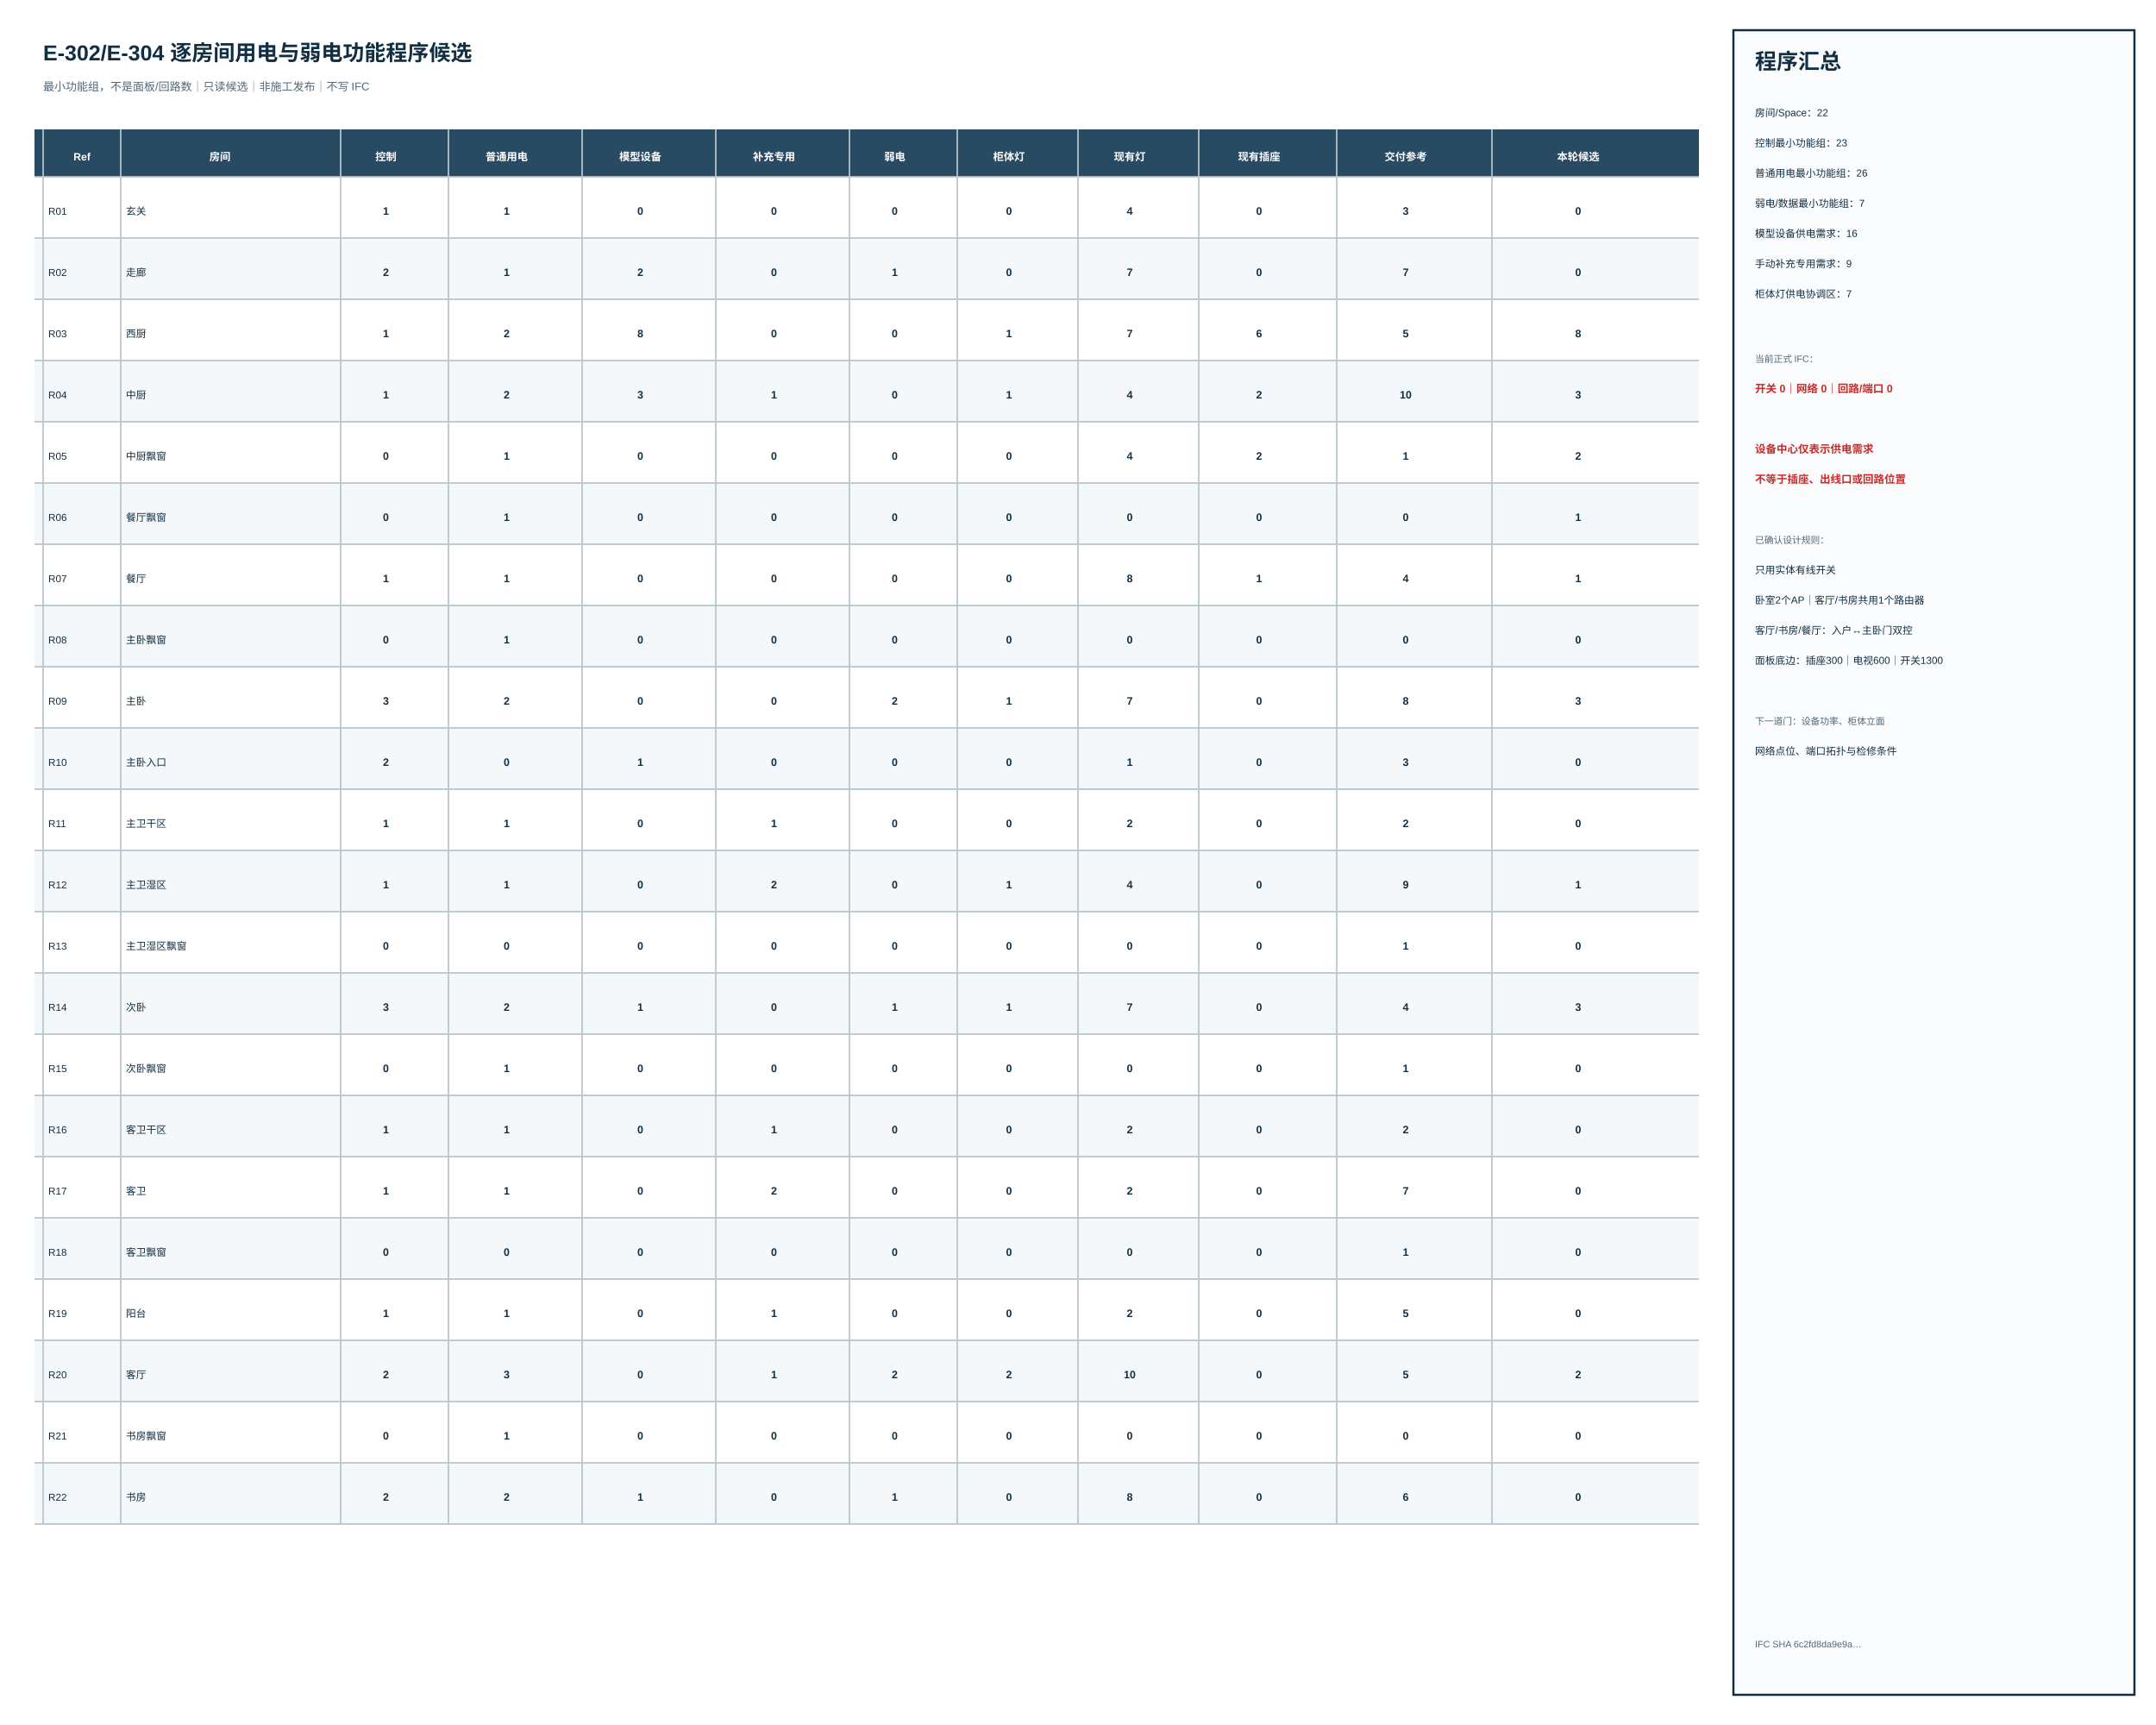
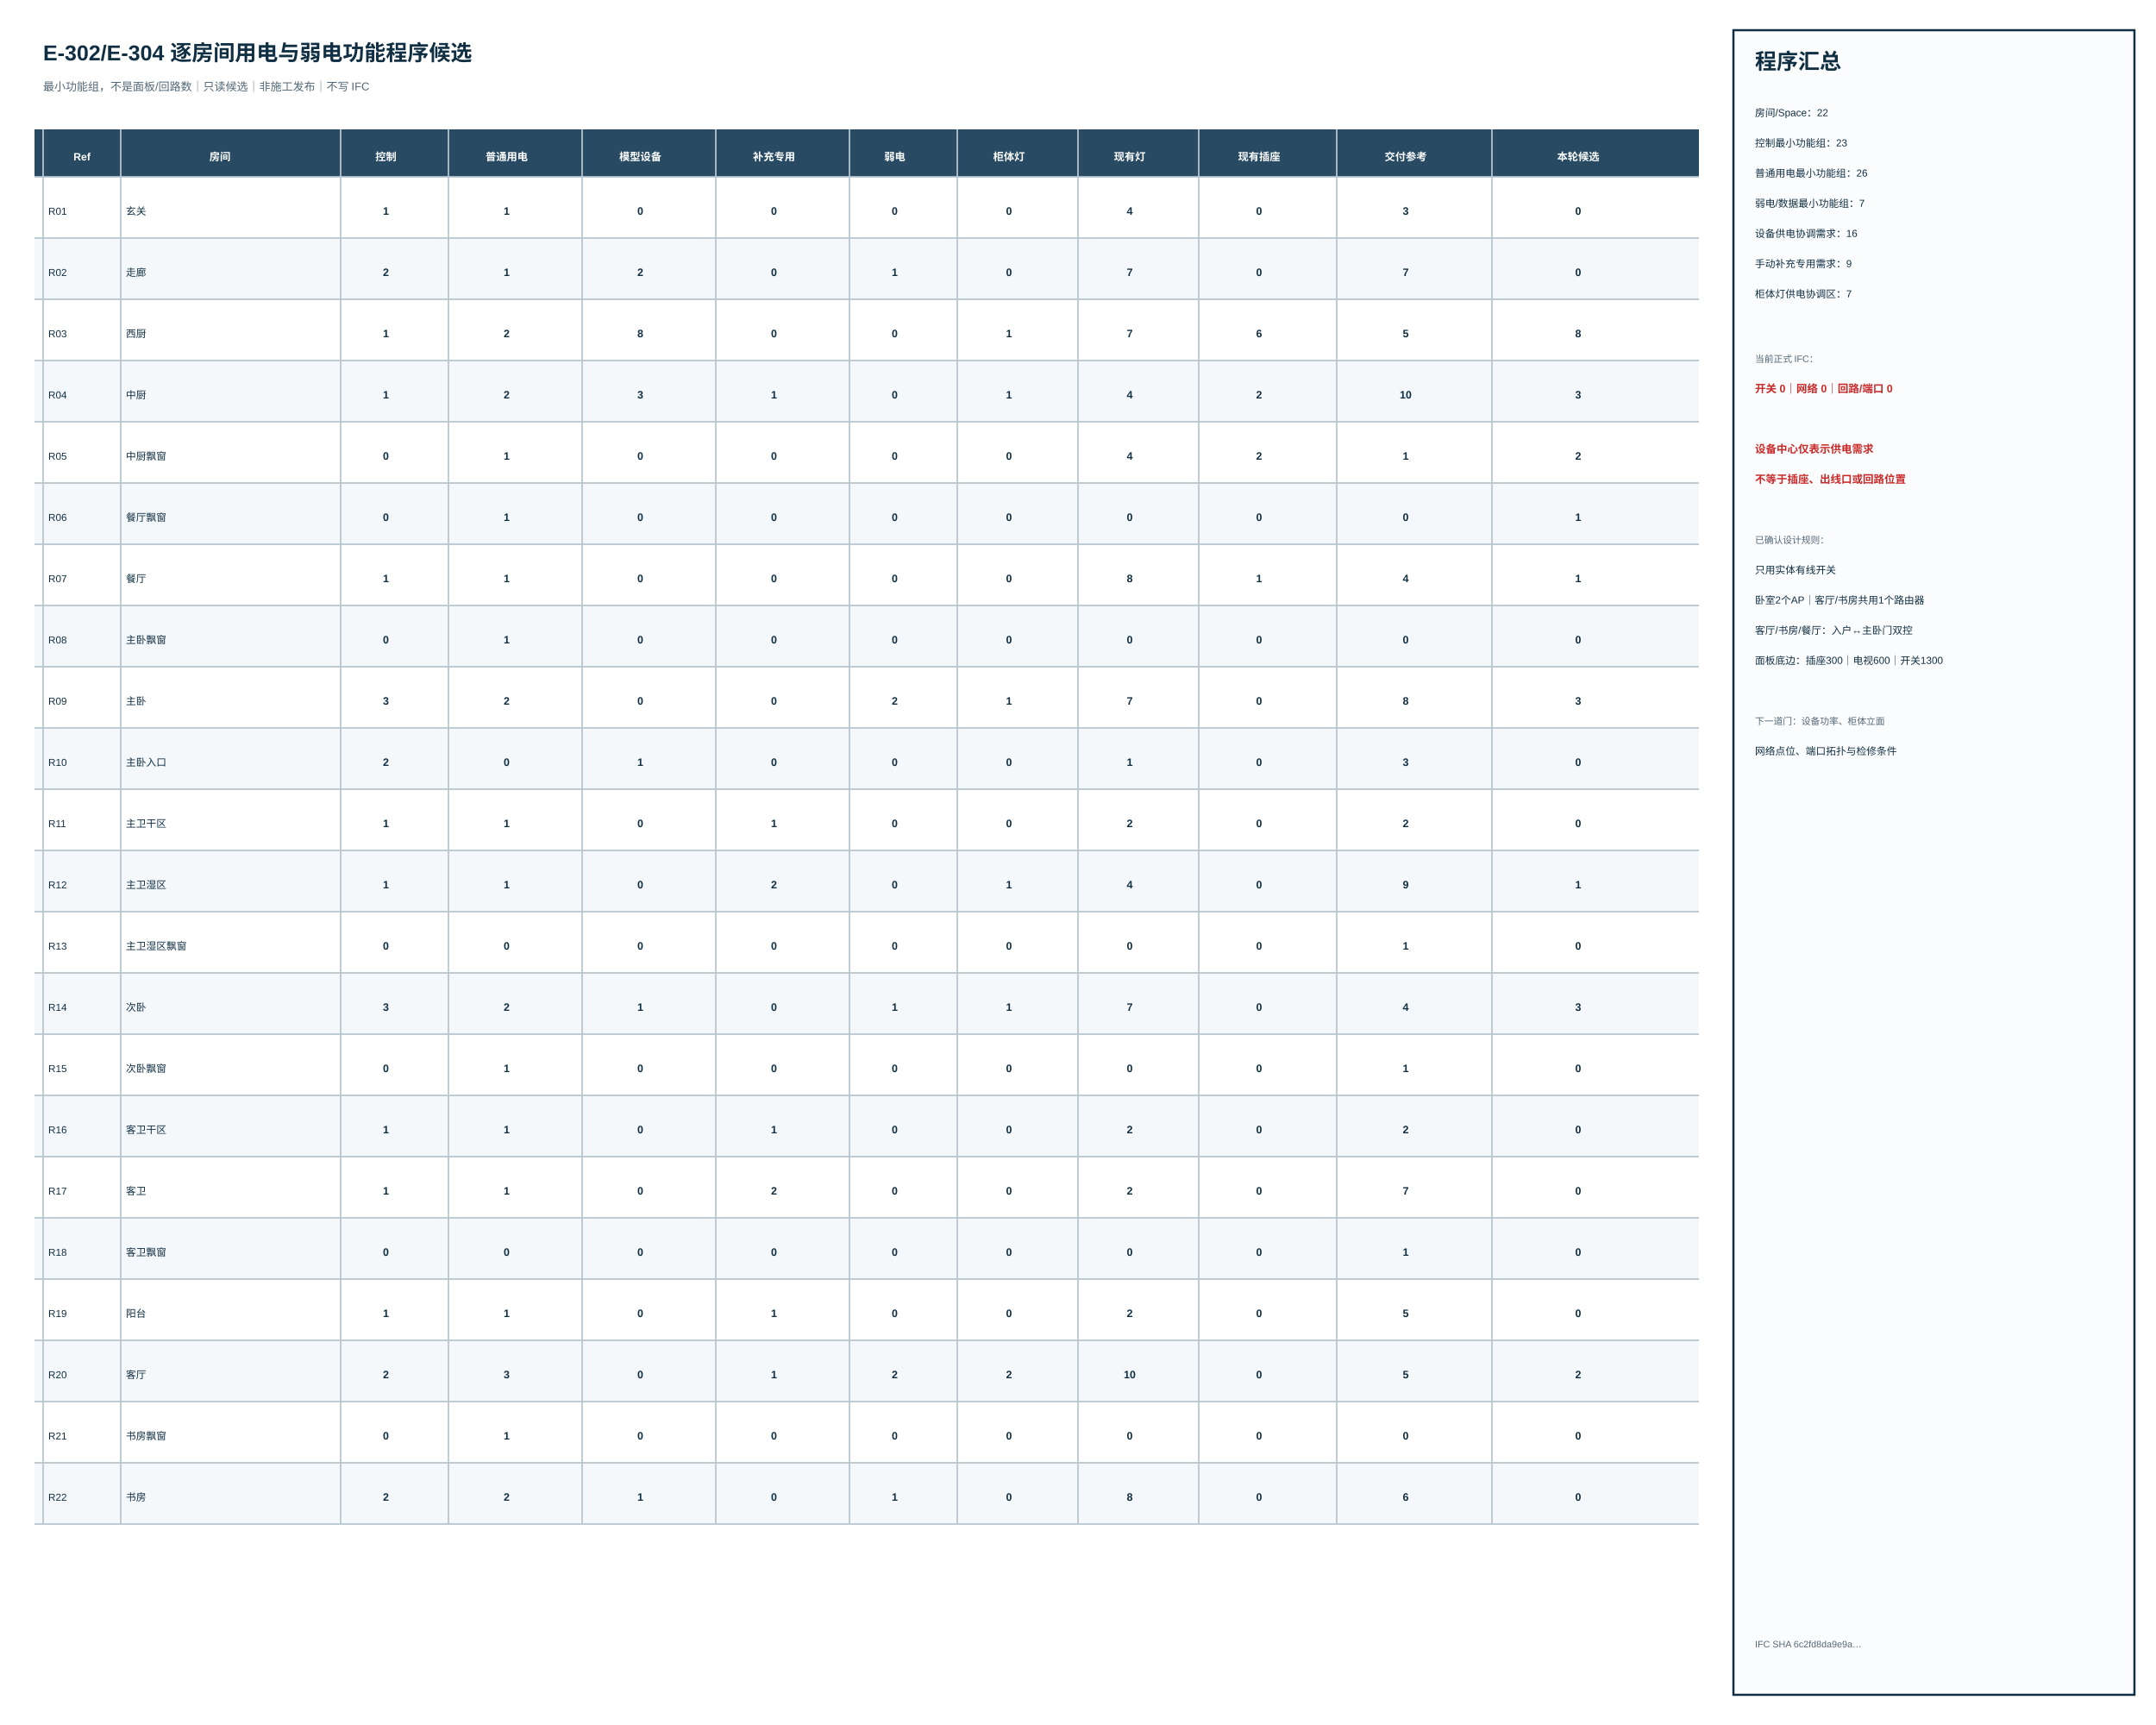
<svg xmlns="http://www.w3.org/2000/svg" width="500mm" height="400mm" viewBox="0 0 500 400">
  <style>@page{size:500mm 400mm;margin:0}text{font-family:Arial,"Noto Sans CJK SC",sans-serif}.title{font-size:5px;font-weight:700;fill:#102f43}.subtitle{font-size:2.6px;fill:#526777}.head{font-size:2.45px;font-weight:700;fill:#fff}.cell{font-size:2.35px;fill:#102f43}.num{font-size:2.5px;font-weight:700;fill:#102f43}.warn{font-size:2.5px;font-weight:700;fill:#c92a2a}.small{font-size:2.15px;fill:#526777}.grid{stroke:#b7c5ce;stroke-width:.35}.rowalt{fill:#f5f8fa}.header{fill:#284b63}.panel{fill:#fbfcfd;stroke:#102f43;stroke-width:.5}</style>
  <rect width="500" height="400" fill="#fff" />
  <text class="title" x="10.00" y="14.00" text-anchor="start">E-302/E-304 逐房间用电与弱电功能程序候选</text>
  <text class="subtitle" x="10.00" y="21.00" text-anchor="start">最小功能组，不是面板/回路数｜只读候选｜非施工发布｜不写 IFC</text>
  <rect class="header" x="8" y="30" width="386" height="11" />
  <text class="head" x="19.00" y="37.20" text-anchor="middle">Ref</text>
  <text class="head" x="51.00" y="37.20" text-anchor="middle">房间</text>
  <text class="head" x="89.50" y="37.20" text-anchor="middle">控制</text>
  <text class="head" x="117.50" y="37.20" text-anchor="middle">普通用电</text>
  <text class="head" x="148.50" y="37.20" text-anchor="middle">模型设备</text>
  <text class="head" x="179.50" y="37.20" text-anchor="middle">补充专用</text>
  <text class="head" x="207.50" y="37.20" text-anchor="middle">弱电</text>
  <text class="head" x="234.00" y="37.20" text-anchor="middle">柜体灯</text>
  <text class="head" x="262.00" y="37.20" text-anchor="middle">现有灯</text>
  <text class="head" x="292.00" y="37.20" text-anchor="middle">现有插座</text>
  <text class="head" x="326.00" y="37.20" text-anchor="middle">交付参考</text>
  <text class="head" x="366.00" y="37.20" text-anchor="middle">本轮候选</text>
  <line class="grid" x1="8" y1="41.00" x2="394" y2="41.00" />
  <text class="cell" x="11.20" y="49.80" text-anchor="start">R01</text>
  <text class="cell" x="29.20" y="49.80" text-anchor="start">玄关</text>
  <text class="num" x="89.50" y="49.80" text-anchor="middle">1</text>
  <text class="num" x="117.50" y="49.80" text-anchor="middle">1</text>
  <text class="num" x="148.50" y="49.80" text-anchor="middle">0</text>
  <text class="num" x="179.50" y="49.80" text-anchor="middle">0</text>
  <text class="num" x="207.50" y="49.80" text-anchor="middle">0</text>
  <text class="num" x="234.00" y="49.80" text-anchor="middle">0</text>
  <text class="num" x="262.00" y="49.80" text-anchor="middle">4</text>
  <text class="num" x="292.00" y="49.80" text-anchor="middle">0</text>
  <text class="num" x="326.00" y="49.80" text-anchor="middle">3</text>
  <text class="num" x="366.00" y="49.80" text-anchor="middle">0</text>
  <rect class="rowalt" x="8" y="55.20" width="386" height="14.20" />
  <line class="grid" x1="8" y1="55.20" x2="394" y2="55.20" />
  <text class="cell" x="11.20" y="64.00" text-anchor="start">R02</text>
  <text class="cell" x="29.20" y="64.00" text-anchor="start">走廊</text>
  <text class="num" x="89.50" y="64.00" text-anchor="middle">2</text>
  <text class="num" x="117.50" y="64.00" text-anchor="middle">1</text>
  <text class="num" x="148.50" y="64.00" text-anchor="middle">2</text>
  <text class="num" x="179.50" y="64.00" text-anchor="middle">0</text>
  <text class="num" x="207.50" y="64.00" text-anchor="middle">1</text>
  <text class="num" x="234.00" y="64.00" text-anchor="middle">0</text>
  <text class="num" x="262.00" y="64.00" text-anchor="middle">7</text>
  <text class="num" x="292.00" y="64.00" text-anchor="middle">0</text>
  <text class="num" x="326.00" y="64.00" text-anchor="middle">7</text>
  <text class="num" x="366.00" y="64.00" text-anchor="middle">0</text>
  <line class="grid" x1="8" y1="69.40" x2="394" y2="69.40" />
  <text class="cell" x="11.20" y="78.20" text-anchor="start">R03</text>
  <text class="cell" x="29.20" y="78.20" text-anchor="start">西厨</text>
  <text class="num" x="89.50" y="78.20" text-anchor="middle">1</text>
  <text class="num" x="117.50" y="78.20" text-anchor="middle">2</text>
  <text class="num" x="148.50" y="78.20" text-anchor="middle">8</text>
  <text class="num" x="179.50" y="78.20" text-anchor="middle">0</text>
  <text class="num" x="207.50" y="78.20" text-anchor="middle">0</text>
  <text class="num" x="234.00" y="78.20" text-anchor="middle">1</text>
  <text class="num" x="262.00" y="78.20" text-anchor="middle">7</text>
  <text class="num" x="292.00" y="78.20" text-anchor="middle">6</text>
  <text class="num" x="326.00" y="78.20" text-anchor="middle">5</text>
  <text class="num" x="366.00" y="78.20" text-anchor="middle">8</text>
  <rect class="rowalt" x="8" y="83.60" width="386" height="14.20" />
  <line class="grid" x1="8" y1="83.60" x2="394" y2="83.60" />
  <text class="cell" x="11.20" y="92.40" text-anchor="start">R04</text>
  <text class="cell" x="29.20" y="92.40" text-anchor="start">中厨</text>
  <text class="num" x="89.50" y="92.40" text-anchor="middle">1</text>
  <text class="num" x="117.50" y="92.40" text-anchor="middle">2</text>
  <text class="num" x="148.50" y="92.40" text-anchor="middle">3</text>
  <text class="num" x="179.50" y="92.40" text-anchor="middle">1</text>
  <text class="num" x="207.50" y="92.40" text-anchor="middle">0</text>
  <text class="num" x="234.00" y="92.40" text-anchor="middle">1</text>
  <text class="num" x="262.00" y="92.40" text-anchor="middle">4</text>
  <text class="num" x="292.00" y="92.40" text-anchor="middle">2</text>
  <text class="num" x="326.00" y="92.40" text-anchor="middle">10</text>
  <text class="num" x="366.00" y="92.40" text-anchor="middle">3</text>
  <line class="grid" x1="8" y1="97.80" x2="394" y2="97.80" />
  <text class="cell" x="11.20" y="106.60" text-anchor="start">R05</text>
  <text class="cell" x="29.20" y="106.60" text-anchor="start">中厨飘窗</text>
  <text class="num" x="89.50" y="106.60" text-anchor="middle">0</text>
  <text class="num" x="117.50" y="106.60" text-anchor="middle">1</text>
  <text class="num" x="148.50" y="106.60" text-anchor="middle">0</text>
  <text class="num" x="179.50" y="106.60" text-anchor="middle">0</text>
  <text class="num" x="207.50" y="106.60" text-anchor="middle">0</text>
  <text class="num" x="234.00" y="106.60" text-anchor="middle">0</text>
  <text class="num" x="262.00" y="106.60" text-anchor="middle">4</text>
  <text class="num" x="292.00" y="106.60" text-anchor="middle">2</text>
  <text class="num" x="326.00" y="106.60" text-anchor="middle">1</text>
  <text class="num" x="366.00" y="106.60" text-anchor="middle">2</text>
  <rect class="rowalt" x="8" y="112.00" width="386" height="14.20" />
  <line class="grid" x1="8" y1="112.00" x2="394" y2="112.00" />
  <text class="cell" x="11.20" y="120.80" text-anchor="start">R06</text>
  <text class="cell" x="29.20" y="120.80" text-anchor="start">餐厅飘窗</text>
  <text class="num" x="89.50" y="120.80" text-anchor="middle">0</text>
  <text class="num" x="117.50" y="120.80" text-anchor="middle">1</text>
  <text class="num" x="148.50" y="120.80" text-anchor="middle">0</text>
  <text class="num" x="179.50" y="120.80" text-anchor="middle">0</text>
  <text class="num" x="207.50" y="120.80" text-anchor="middle">0</text>
  <text class="num" x="234.00" y="120.80" text-anchor="middle">0</text>
  <text class="num" x="262.00" y="120.80" text-anchor="middle">0</text>
  <text class="num" x="292.00" y="120.80" text-anchor="middle">0</text>
  <text class="num" x="326.00" y="120.80" text-anchor="middle">0</text>
  <text class="num" x="366.00" y="120.80" text-anchor="middle">1</text>
  <line class="grid" x1="8" y1="126.20" x2="394" y2="126.20" />
  <text class="cell" x="11.20" y="135.00" text-anchor="start">R07</text>
  <text class="cell" x="29.20" y="135.00" text-anchor="start">餐厅</text>
  <text class="num" x="89.50" y="135.00" text-anchor="middle">1</text>
  <text class="num" x="117.50" y="135.00" text-anchor="middle">1</text>
  <text class="num" x="148.50" y="135.00" text-anchor="middle">0</text>
  <text class="num" x="179.50" y="135.00" text-anchor="middle">0</text>
  <text class="num" x="207.50" y="135.00" text-anchor="middle">0</text>
  <text class="num" x="234.00" y="135.00" text-anchor="middle">0</text>
  <text class="num" x="262.00" y="135.00" text-anchor="middle">8</text>
  <text class="num" x="292.00" y="135.00" text-anchor="middle">1</text>
  <text class="num" x="326.00" y="135.00" text-anchor="middle">4</text>
  <text class="num" x="366.00" y="135.00" text-anchor="middle">1</text>
  <rect class="rowalt" x="8" y="140.40" width="386" height="14.20" />
  <line class="grid" x1="8" y1="140.40" x2="394" y2="140.40" />
  <text class="cell" x="11.20" y="149.20" text-anchor="start">R08</text>
  <text class="cell" x="29.20" y="149.20" text-anchor="start">主卧飘窗</text>
  <text class="num" x="89.50" y="149.20" text-anchor="middle">0</text>
  <text class="num" x="117.50" y="149.20" text-anchor="middle">1</text>
  <text class="num" x="148.50" y="149.20" text-anchor="middle">0</text>
  <text class="num" x="179.50" y="149.20" text-anchor="middle">0</text>
  <text class="num" x="207.50" y="149.20" text-anchor="middle">0</text>
  <text class="num" x="234.00" y="149.20" text-anchor="middle">0</text>
  <text class="num" x="262.00" y="149.20" text-anchor="middle">0</text>
  <text class="num" x="292.00" y="149.20" text-anchor="middle">0</text>
  <text class="num" x="326.00" y="149.20" text-anchor="middle">0</text>
  <text class="num" x="366.00" y="149.20" text-anchor="middle">0</text>
  <line class="grid" x1="8" y1="154.60" x2="394" y2="154.60" />
  <text class="cell" x="11.20" y="163.40" text-anchor="start">R09</text>
  <text class="cell" x="29.20" y="163.40" text-anchor="start">主卧</text>
  <text class="num" x="89.50" y="163.40" text-anchor="middle">3</text>
  <text class="num" x="117.50" y="163.40" text-anchor="middle">2</text>
  <text class="num" x="148.50" y="163.40" text-anchor="middle">0</text>
  <text class="num" x="179.50" y="163.40" text-anchor="middle">0</text>
  <text class="num" x="207.50" y="163.40" text-anchor="middle">2</text>
  <text class="num" x="234.00" y="163.40" text-anchor="middle">1</text>
  <text class="num" x="262.00" y="163.40" text-anchor="middle">7</text>
  <text class="num" x="292.00" y="163.40" text-anchor="middle">0</text>
  <text class="num" x="326.00" y="163.40" text-anchor="middle">8</text>
  <text class="num" x="366.00" y="163.40" text-anchor="middle">3</text>
  <rect class="rowalt" x="8" y="168.80" width="386" height="14.20" />
  <line class="grid" x1="8" y1="168.80" x2="394" y2="168.80" />
  <text class="cell" x="11.20" y="177.60" text-anchor="start">R10</text>
  <text class="cell" x="29.20" y="177.60" text-anchor="start">主卧入口</text>
  <text class="num" x="89.50" y="177.60" text-anchor="middle">2</text>
  <text class="num" x="117.50" y="177.60" text-anchor="middle">0</text>
  <text class="num" x="148.50" y="177.60" text-anchor="middle">1</text>
  <text class="num" x="179.50" y="177.60" text-anchor="middle">0</text>
  <text class="num" x="207.50" y="177.60" text-anchor="middle">0</text>
  <text class="num" x="234.00" y="177.60" text-anchor="middle">0</text>
  <text class="num" x="262.00" y="177.60" text-anchor="middle">1</text>
  <text class="num" x="292.00" y="177.60" text-anchor="middle">0</text>
  <text class="num" x="326.00" y="177.60" text-anchor="middle">3</text>
  <text class="num" x="366.00" y="177.60" text-anchor="middle">0</text>
  <line class="grid" x1="8" y1="183.00" x2="394" y2="183.00" />
  <text class="cell" x="11.20" y="191.80" text-anchor="start">R11</text>
  <text class="cell" x="29.20" y="191.80" text-anchor="start">主卫干区</text>
  <text class="num" x="89.50" y="191.80" text-anchor="middle">1</text>
  <text class="num" x="117.50" y="191.80" text-anchor="middle">1</text>
  <text class="num" x="148.50" y="191.80" text-anchor="middle">0</text>
  <text class="num" x="179.50" y="191.80" text-anchor="middle">1</text>
  <text class="num" x="207.50" y="191.80" text-anchor="middle">0</text>
  <text class="num" x="234.00" y="191.80" text-anchor="middle">0</text>
  <text class="num" x="262.00" y="191.80" text-anchor="middle">2</text>
  <text class="num" x="292.00" y="191.80" text-anchor="middle">0</text>
  <text class="num" x="326.00" y="191.80" text-anchor="middle">2</text>
  <text class="num" x="366.00" y="191.80" text-anchor="middle">0</text>
  <rect class="rowalt" x="8" y="197.20" width="386" height="14.20" />
  <line class="grid" x1="8" y1="197.20" x2="394" y2="197.20" />
  <text class="cell" x="11.20" y="206.00" text-anchor="start">R12</text>
  <text class="cell" x="29.20" y="206.00" text-anchor="start">主卫湿区</text>
  <text class="num" x="89.50" y="206.00" text-anchor="middle">1</text>
  <text class="num" x="117.50" y="206.00" text-anchor="middle">1</text>
  <text class="num" x="148.50" y="206.00" text-anchor="middle">0</text>
  <text class="num" x="179.50" y="206.00" text-anchor="middle">2</text>
  <text class="num" x="207.50" y="206.00" text-anchor="middle">0</text>
  <text class="num" x="234.00" y="206.00" text-anchor="middle">1</text>
  <text class="num" x="262.00" y="206.00" text-anchor="middle">4</text>
  <text class="num" x="292.00" y="206.00" text-anchor="middle">0</text>
  <text class="num" x="326.00" y="206.00" text-anchor="middle">9</text>
  <text class="num" x="366.00" y="206.00" text-anchor="middle">1</text>
  <line class="grid" x1="8" y1="211.40" x2="394" y2="211.40" />
  <text class="cell" x="11.20" y="220.20" text-anchor="start">R13</text>
  <text class="cell" x="29.20" y="220.20" text-anchor="start">主卫湿区飘窗</text>
  <text class="num" x="89.50" y="220.20" text-anchor="middle">0</text>
  <text class="num" x="117.50" y="220.20" text-anchor="middle">0</text>
  <text class="num" x="148.50" y="220.20" text-anchor="middle">0</text>
  <text class="num" x="179.50" y="220.20" text-anchor="middle">0</text>
  <text class="num" x="207.50" y="220.20" text-anchor="middle">0</text>
  <text class="num" x="234.00" y="220.20" text-anchor="middle">0</text>
  <text class="num" x="262.00" y="220.20" text-anchor="middle">0</text>
  <text class="num" x="292.00" y="220.20" text-anchor="middle">0</text>
  <text class="num" x="326.00" y="220.20" text-anchor="middle">1</text>
  <text class="num" x="366.00" y="220.20" text-anchor="middle">0</text>
  <rect class="rowalt" x="8" y="225.60" width="386" height="14.20" />
  <line class="grid" x1="8" y1="225.60" x2="394" y2="225.60" />
  <text class="cell" x="11.20" y="234.40" text-anchor="start">R14</text>
  <text class="cell" x="29.20" y="234.40" text-anchor="start">次卧</text>
  <text class="num" x="89.50" y="234.40" text-anchor="middle">3</text>
  <text class="num" x="117.50" y="234.40" text-anchor="middle">2</text>
  <text class="num" x="148.50" y="234.40" text-anchor="middle">1</text>
  <text class="num" x="179.50" y="234.40" text-anchor="middle">0</text>
  <text class="num" x="207.50" y="234.40" text-anchor="middle">1</text>
  <text class="num" x="234.00" y="234.40" text-anchor="middle">1</text>
  <text class="num" x="262.00" y="234.40" text-anchor="middle">7</text>
  <text class="num" x="292.00" y="234.40" text-anchor="middle">0</text>
  <text class="num" x="326.00" y="234.40" text-anchor="middle">4</text>
  <text class="num" x="366.00" y="234.40" text-anchor="middle">3</text>
  <line class="grid" x1="8" y1="239.80" x2="394" y2="239.80" />
  <text class="cell" x="11.20" y="248.60" text-anchor="start">R15</text>
  <text class="cell" x="29.20" y="248.60" text-anchor="start">次卧飘窗</text>
  <text class="num" x="89.50" y="248.60" text-anchor="middle">0</text>
  <text class="num" x="117.50" y="248.60" text-anchor="middle">1</text>
  <text class="num" x="148.50" y="248.60" text-anchor="middle">0</text>
  <text class="num" x="179.50" y="248.60" text-anchor="middle">0</text>
  <text class="num" x="207.50" y="248.60" text-anchor="middle">0</text>
  <text class="num" x="234.00" y="248.60" text-anchor="middle">0</text>
  <text class="num" x="262.00" y="248.60" text-anchor="middle">0</text>
  <text class="num" x="292.00" y="248.60" text-anchor="middle">0</text>
  <text class="num" x="326.00" y="248.60" text-anchor="middle">1</text>
  <text class="num" x="366.00" y="248.60" text-anchor="middle">0</text>
  <rect class="rowalt" x="8" y="254.00" width="386" height="14.20" />
  <line class="grid" x1="8" y1="254.00" x2="394" y2="254.00" />
  <text class="cell" x="11.20" y="262.80" text-anchor="start">R16</text>
  <text class="cell" x="29.20" y="262.80" text-anchor="start">客卫干区</text>
  <text class="num" x="89.50" y="262.80" text-anchor="middle">1</text>
  <text class="num" x="117.50" y="262.80" text-anchor="middle">1</text>
  <text class="num" x="148.50" y="262.80" text-anchor="middle">0</text>
  <text class="num" x="179.50" y="262.80" text-anchor="middle">1</text>
  <text class="num" x="207.50" y="262.80" text-anchor="middle">0</text>
  <text class="num" x="234.00" y="262.80" text-anchor="middle">0</text>
  <text class="num" x="262.00" y="262.80" text-anchor="middle">2</text>
  <text class="num" x="292.00" y="262.80" text-anchor="middle">0</text>
  <text class="num" x="326.00" y="262.80" text-anchor="middle">2</text>
  <text class="num" x="366.00" y="262.80" text-anchor="middle">0</text>
  <line class="grid" x1="8" y1="268.20" x2="394" y2="268.20" />
  <text class="cell" x="11.20" y="277.00" text-anchor="start">R17</text>
  <text class="cell" x="29.20" y="277.00" text-anchor="start">客卫</text>
  <text class="num" x="89.50" y="277.00" text-anchor="middle">1</text>
  <text class="num" x="117.50" y="277.00" text-anchor="middle">1</text>
  <text class="num" x="148.50" y="277.00" text-anchor="middle">0</text>
  <text class="num" x="179.50" y="277.00" text-anchor="middle">2</text>
  <text class="num" x="207.50" y="277.00" text-anchor="middle">0</text>
  <text class="num" x="234.00" y="277.00" text-anchor="middle">0</text>
  <text class="num" x="262.00" y="277.00" text-anchor="middle">2</text>
  <text class="num" x="292.00" y="277.00" text-anchor="middle">0</text>
  <text class="num" x="326.00" y="277.00" text-anchor="middle">7</text>
  <text class="num" x="366.00" y="277.00" text-anchor="middle">0</text>
  <rect class="rowalt" x="8" y="282.40" width="386" height="14.20" />
  <line class="grid" x1="8" y1="282.40" x2="394" y2="282.40" />
  <text class="cell" x="11.20" y="291.20" text-anchor="start">R18</text>
  <text class="cell" x="29.20" y="291.20" text-anchor="start">客卫飘窗</text>
  <text class="num" x="89.50" y="291.20" text-anchor="middle">0</text>
  <text class="num" x="117.50" y="291.20" text-anchor="middle">0</text>
  <text class="num" x="148.50" y="291.20" text-anchor="middle">0</text>
  <text class="num" x="179.50" y="291.20" text-anchor="middle">0</text>
  <text class="num" x="207.50" y="291.20" text-anchor="middle">0</text>
  <text class="num" x="234.00" y="291.20" text-anchor="middle">0</text>
  <text class="num" x="262.00" y="291.20" text-anchor="middle">0</text>
  <text class="num" x="292.00" y="291.20" text-anchor="middle">0</text>
  <text class="num" x="326.00" y="291.20" text-anchor="middle">1</text>
  <text class="num" x="366.00" y="291.20" text-anchor="middle">0</text>
  <line class="grid" x1="8" y1="296.60" x2="394" y2="296.60" />
  <text class="cell" x="11.20" y="305.40" text-anchor="start">R19</text>
  <text class="cell" x="29.20" y="305.40" text-anchor="start">阳台</text>
  <text class="num" x="89.50" y="305.40" text-anchor="middle">1</text>
  <text class="num" x="117.50" y="305.40" text-anchor="middle">1</text>
  <text class="num" x="148.50" y="305.40" text-anchor="middle">0</text>
  <text class="num" x="179.50" y="305.40" text-anchor="middle">1</text>
  <text class="num" x="207.50" y="305.40" text-anchor="middle">0</text>
  <text class="num" x="234.00" y="305.40" text-anchor="middle">0</text>
  <text class="num" x="262.00" y="305.40" text-anchor="middle">2</text>
  <text class="num" x="292.00" y="305.40" text-anchor="middle">0</text>
  <text class="num" x="326.00" y="305.40" text-anchor="middle">5</text>
  <text class="num" x="366.00" y="305.40" text-anchor="middle">0</text>
  <rect class="rowalt" x="8" y="310.80" width="386" height="14.20" />
  <line class="grid" x1="8" y1="310.80" x2="394" y2="310.80" />
  <text class="cell" x="11.20" y="319.60" text-anchor="start">R20</text>
  <text class="cell" x="29.20" y="319.60" text-anchor="start">客厅</text>
  <text class="num" x="89.50" y="319.60" text-anchor="middle">2</text>
  <text class="num" x="117.50" y="319.60" text-anchor="middle">3</text>
  <text class="num" x="148.50" y="319.60" text-anchor="middle">0</text>
  <text class="num" x="179.50" y="319.60" text-anchor="middle">1</text>
  <text class="num" x="207.50" y="319.60" text-anchor="middle">2</text>
  <text class="num" x="234.00" y="319.60" text-anchor="middle">2</text>
  <text class="num" x="262.00" y="319.60" text-anchor="middle">10</text>
  <text class="num" x="292.00" y="319.60" text-anchor="middle">0</text>
  <text class="num" x="326.00" y="319.60" text-anchor="middle">5</text>
  <text class="num" x="366.00" y="319.60" text-anchor="middle">2</text>
  <line class="grid" x1="8" y1="325.00" x2="394" y2="325.00" />
  <text class="cell" x="11.20" y="333.80" text-anchor="start">R21</text>
  <text class="cell" x="29.20" y="333.80" text-anchor="start">书房飘窗</text>
  <text class="num" x="89.50" y="333.80" text-anchor="middle">0</text>
  <text class="num" x="117.50" y="333.80" text-anchor="middle">1</text>
  <text class="num" x="148.50" y="333.80" text-anchor="middle">0</text>
  <text class="num" x="179.50" y="333.80" text-anchor="middle">0</text>
  <text class="num" x="207.50" y="333.80" text-anchor="middle">0</text>
  <text class="num" x="234.00" y="333.80" text-anchor="middle">0</text>
  <text class="num" x="262.00" y="333.80" text-anchor="middle">0</text>
  <text class="num" x="292.00" y="333.80" text-anchor="middle">0</text>
  <text class="num" x="326.00" y="333.80" text-anchor="middle">0</text>
  <text class="num" x="366.00" y="333.80" text-anchor="middle">0</text>
  <rect class="rowalt" x="8" y="339.20" width="386" height="14.20" />
  <line class="grid" x1="8" y1="339.20" x2="394" y2="339.20" />
  <text class="cell" x="11.20" y="348.00" text-anchor="start">R22</text>
  <text class="cell" x="29.20" y="348.00" text-anchor="start">书房</text>
  <text class="num" x="89.50" y="348.00" text-anchor="middle">2</text>
  <text class="num" x="117.50" y="348.00" text-anchor="middle">2</text>
  <text class="num" x="148.50" y="348.00" text-anchor="middle">1</text>
  <text class="num" x="179.50" y="348.00" text-anchor="middle">0</text>
  <text class="num" x="207.50" y="348.00" text-anchor="middle">1</text>
  <text class="num" x="234.00" y="348.00" text-anchor="middle">0</text>
  <text class="num" x="262.00" y="348.00" text-anchor="middle">8</text>
  <text class="num" x="292.00" y="348.00" text-anchor="middle">0</text>
  <text class="num" x="326.00" y="348.00" text-anchor="middle">6</text>
  <text class="num" x="366.00" y="348.00" text-anchor="middle">0</text>
  <line class="grid" x1="8" y1="353.40" x2="394" y2="353.40" />
  <line class="grid" x1="10.00" y1="30" x2="10.00" y2="353.40" />
  <line class="grid" x1="28.00" y1="30" x2="28.00" y2="353.40" />
  <line class="grid" x1="79.00" y1="30" x2="79.00" y2="353.40" />
  <line class="grid" x1="104.00" y1="30" x2="104.00" y2="353.40" />
  <line class="grid" x1="135.00" y1="30" x2="135.00" y2="353.40" />
  <line class="grid" x1="166.00" y1="30" x2="166.00" y2="353.40" />
  <line class="grid" x1="197.00" y1="30" x2="197.00" y2="353.40" />
  <line class="grid" x1="222.00" y1="30" x2="222.00" y2="353.40" />
  <line class="grid" x1="250.00" y1="30" x2="250.00" y2="353.40" />
  <line class="grid" x1="278.00" y1="30" x2="278.00" y2="353.40" />
  <line class="grid" x1="310.00" y1="30" x2="310.00" y2="353.40" />
  <line class="grid" x1="346.00" y1="30" x2="346.00" y2="353.40" />
  <rect class="panel" x="402" y="7" width="93" height="386" />
  <text class="title" x="407.00" y="16.00" text-anchor="start">程序汇总</text>
  <text class="cell" x="407.00" y="27.00" text-anchor="start">房间/Space：22</text>
  <text class="cell" x="407.00" y="34.00" text-anchor="start">控制最小功能组：23</text>
  <text class="cell" x="407.00" y="41.00" text-anchor="start">普通用电最小功能组：26</text>
  <text class="cell" x="407.00" y="48.00" text-anchor="start">弱电/数据最小功能组：7</text>
-   <text class="cell" x="407.00" y="55.00" text-anchor="start">模型设备供电需求：16</text>
+   <text class="cell" x="407.00" y="55.00" text-anchor="start">设备供电协调需求：16</text>
  <text class="cell" x="407.00" y="62.00" text-anchor="start">手动补充专用需求：9</text>
  <text class="cell" x="407.00" y="69.00" text-anchor="start">柜体灯供电协调区：7</text>
  <text class="small" x="407.00" y="84.00" text-anchor="start">当前正式 IFC：</text>
  <text class="warn" x="407.00" y="91.00" text-anchor="start">开关 0｜网络 0｜回路/端口 0</text>
  <text class="warn" x="407.00" y="105.00" text-anchor="start">设备中心仅表示供电需求</text>
  <text class="warn" x="407.00" y="112.00" text-anchor="start">不等于插座、出线口或回路位置</text>
  <text class="small" x="407.00" y="126.00" text-anchor="start">已确认设计规则：</text>
  <text class="cell" x="407.00" y="133.00" text-anchor="start">只用实体有线开关</text>
  <text class="cell" x="407.00" y="140.00" text-anchor="start">卧室2个AP｜客厅/书房共用1个路由器</text>
  <text class="cell" x="407.00" y="147.00" text-anchor="start">客厅/书房/餐厅：入户↔主卧门双控</text>
  <text class="cell" x="407.00" y="154.00" text-anchor="start">面板底边：插座300｜电视600｜开关1300</text>
  <text class="small" x="407.00" y="168.00" text-anchor="start">下一道门：设备功率、柜体立面</text>
  <text class="cell" x="407.00" y="175.00" text-anchor="start">网络点位、端口拓扑与检修条件</text>
  <text class="small" x="407.00" y="382.00" text-anchor="start">IFC SHA 6c2fd8da9e9a…</text>
</svg>
